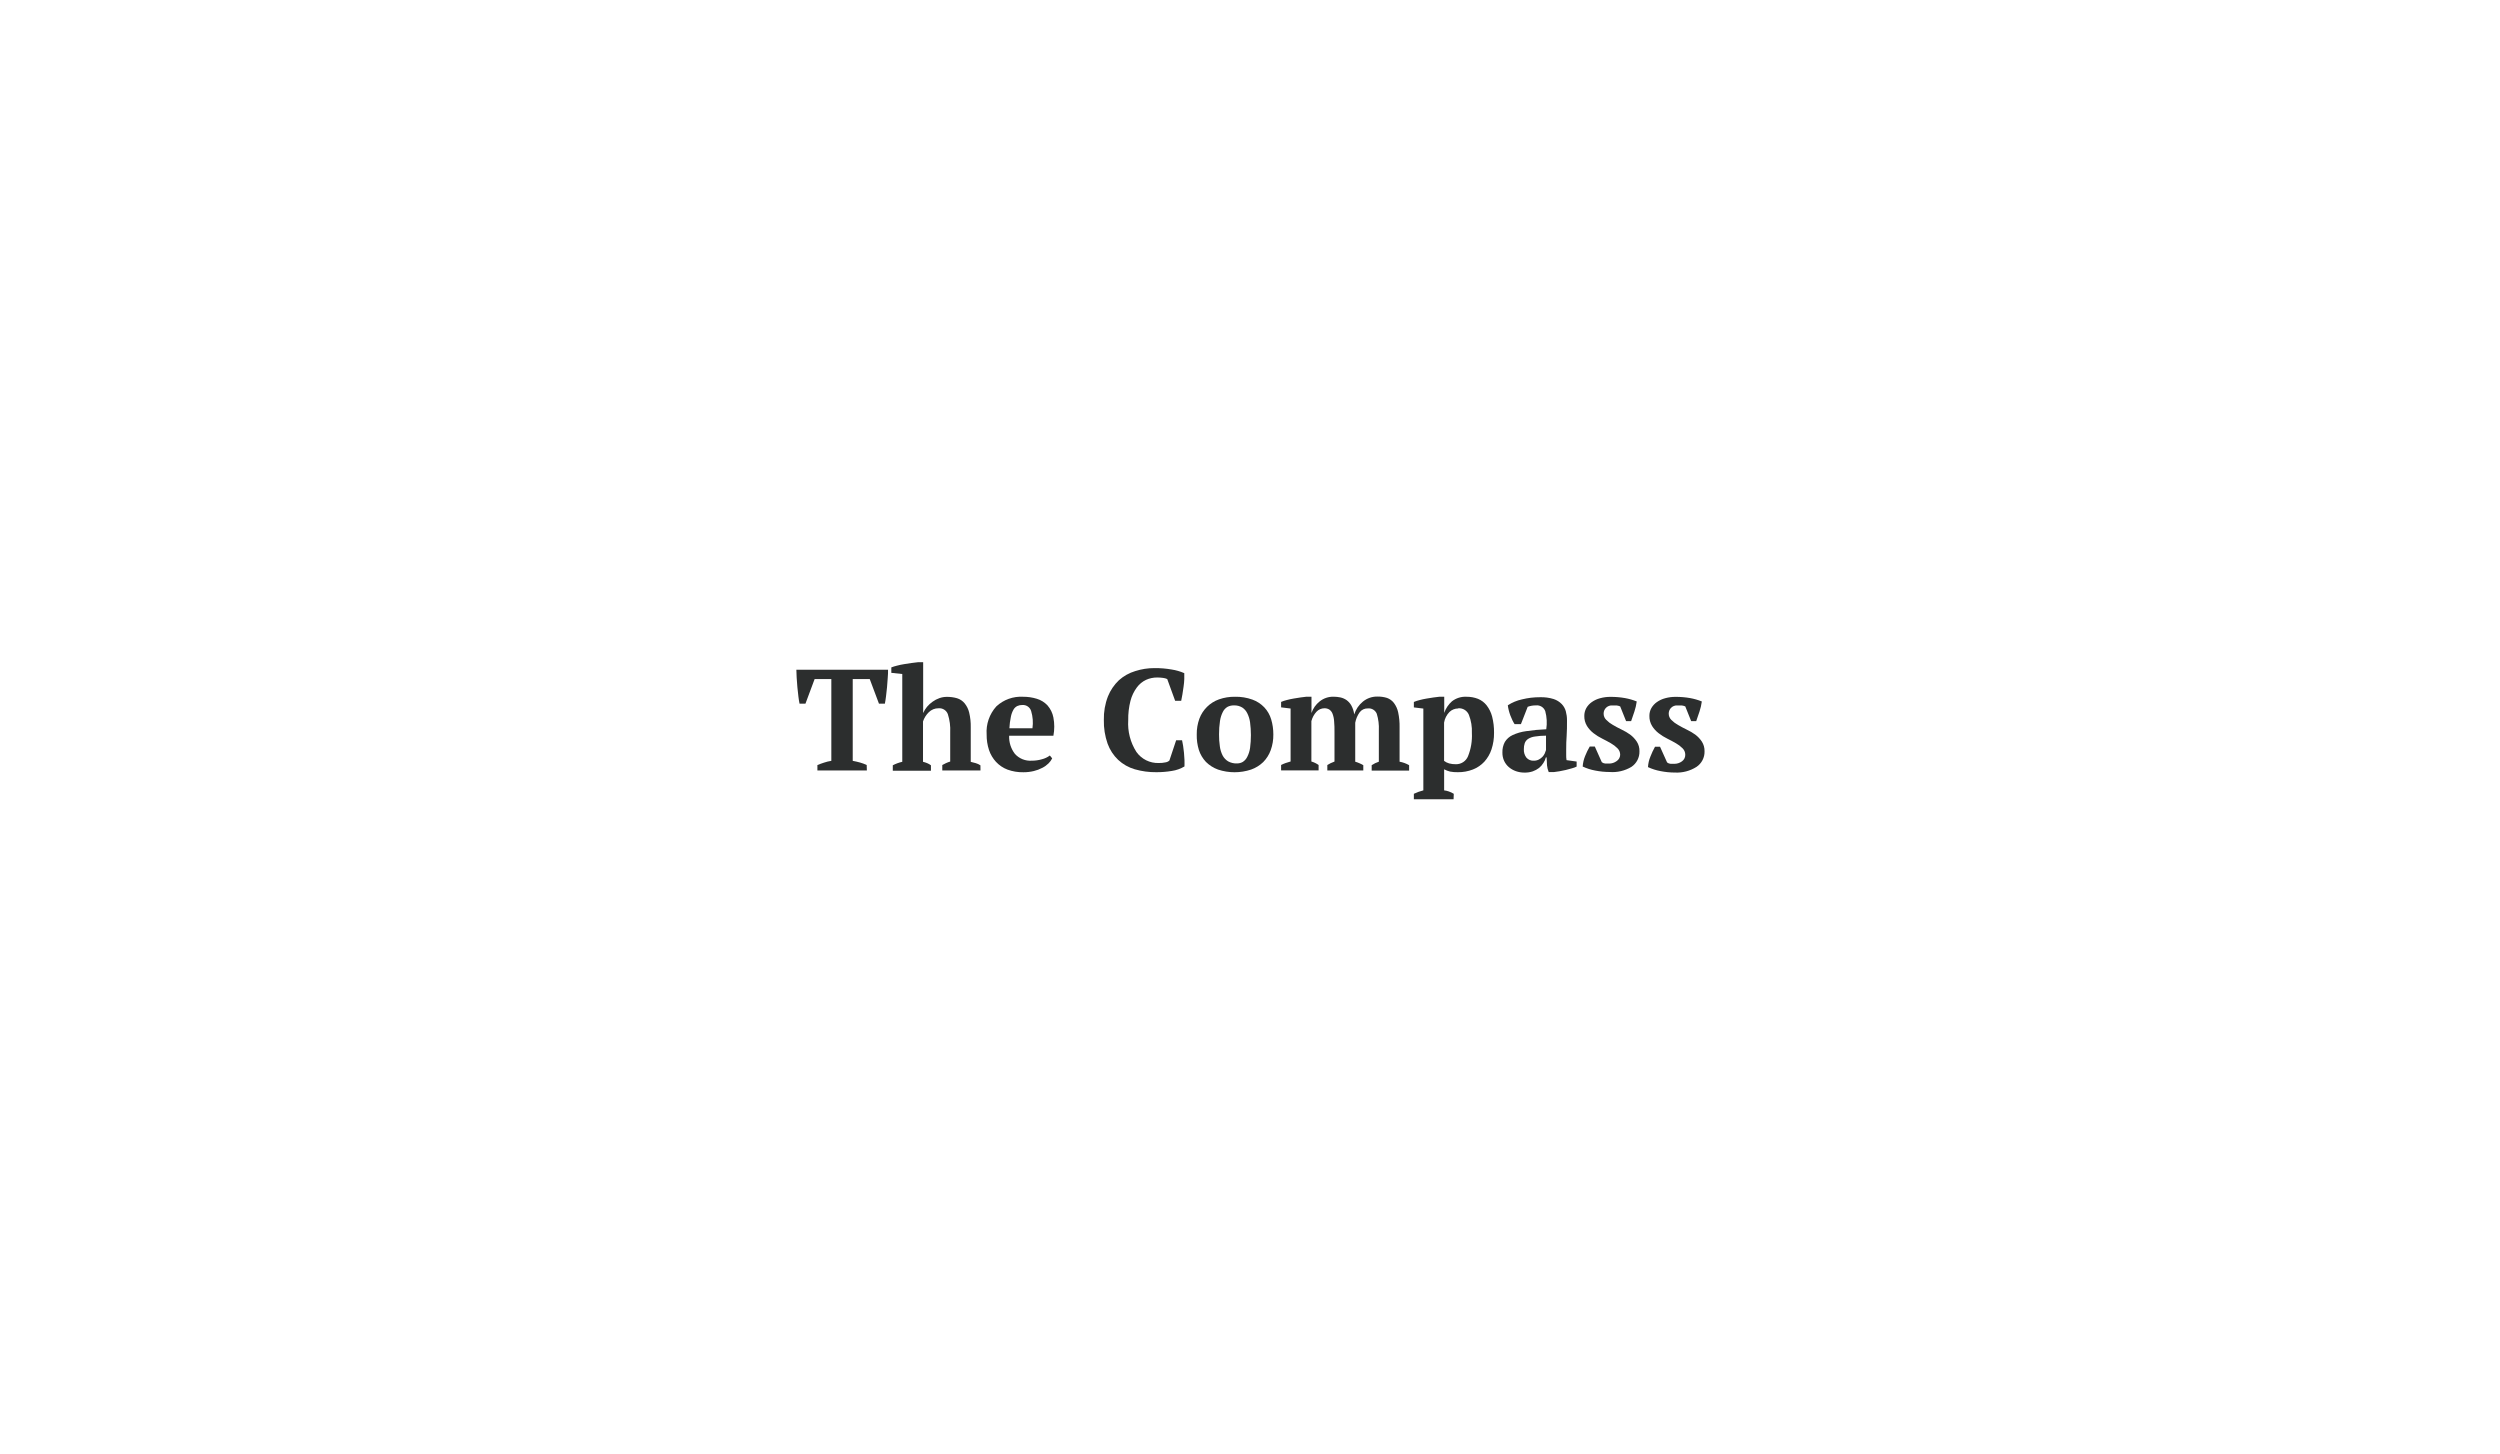
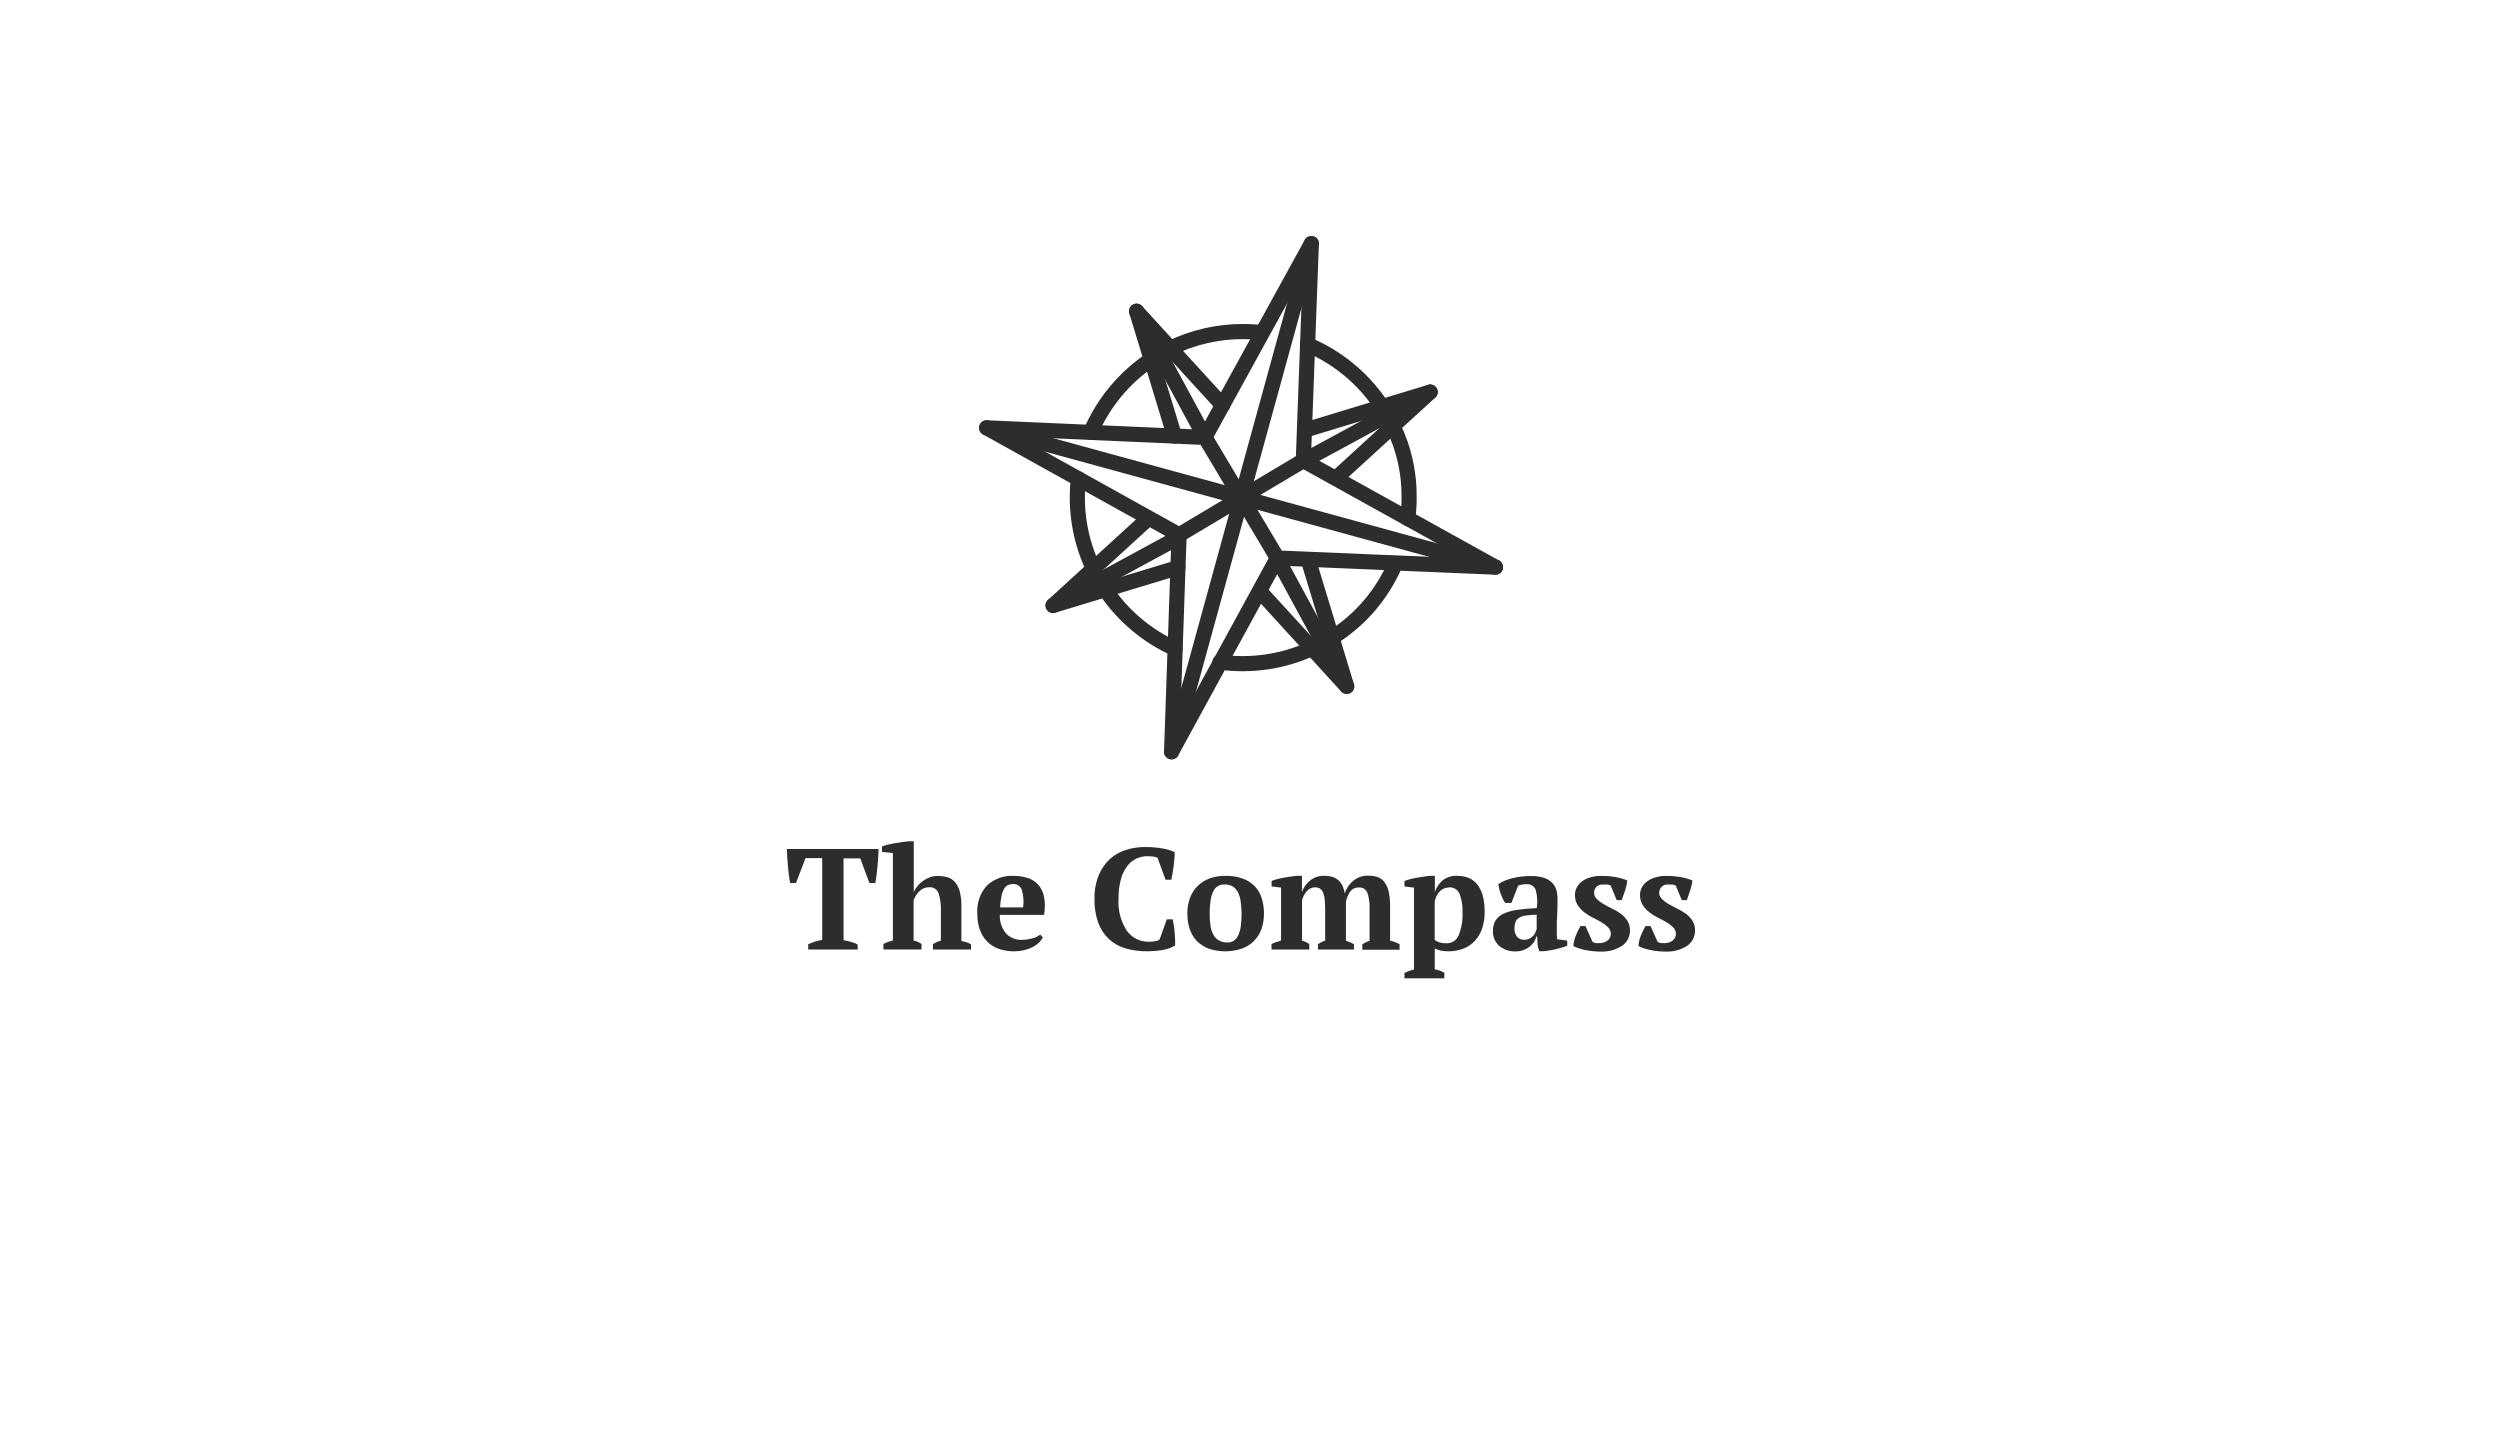
<svg xmlns="http://www.w3.org/2000/svg" viewBox="0 0 495.47 288">
  <defs>
-     <style>.cls-1{fill:#2c2e2e;}</style>
+     <style>.cls-1{fill:#2c2e2e;}.cls-2{fill:none;stroke:#2c2e2e;stroke-linecap:round;stroke-linejoin:round;stroke-width:3px;}</style>
  </defs>
  <g id="Information">
-     <path class="cls-1" d="M171.8,152.7H162v-1.08c.38-.16.81-.31,1.29-.47a8.75,8.75,0,0,1,1.47-.36V134.58h-3.31l-1.82,4.88h-1.17c-.08-.38-.16-.86-.23-1.45s-.14-1.2-.2-1.83-.11-1.25-.14-1.87-.06-1.15-.06-1.58H176c0,.45,0,1-.06,1.59s-.08,1.23-.14,1.86-.13,1.23-.2,1.81-.15,1.07-.23,1.47h-1.17l-1.83-4.88H169v16.21c.5.09,1,.21,1.47.34a7.52,7.52,0,0,1,1.3.49Z" />
-     <path class="cls-1" d="M194.32,152.7h-7.57v-1.08a6.1,6.1,0,0,1,.72-.37,6.33,6.33,0,0,1,.85-.32v-5.78a10.14,10.14,0,0,0-.47-3.62,1.8,1.8,0,0,0-1.84-1.16,2.68,2.68,0,0,0-1.94.79,4.6,4.6,0,0,0-1.14,1.82v8a6,6,0,0,1,.81.26,3.52,3.52,0,0,1,.76.43v1.08h-7.56v-1.08a7.7,7.7,0,0,1,1.88-.69V133.58l-2.17-.23v-1.08a9.27,9.27,0,0,1,1.1-.34q.67-.18,1.41-.3c.5-.09,1-.16,1.49-.23s.93-.12,1.31-.16h1v10.08h0a5.27,5.27,0,0,1,.77-1.25,5.6,5.6,0,0,1,1.1-1,5.13,5.13,0,0,1,1.33-.7,4.39,4.39,0,0,1,1.51-.26,7.1,7.1,0,0,1,2,.27,3.14,3.14,0,0,1,1.5,1,4.58,4.58,0,0,1,.91,1.85,11.37,11.37,0,0,1,.31,2.93v6.83c.33.08.65.16,1,.26a3.22,3.22,0,0,1,.92.43Z" />
-     <path class="cls-1" d="M208.53,150.3a3.7,3.7,0,0,1-.73,1,4.84,4.84,0,0,1-1.23.88,7.17,7.17,0,0,1-1.68.63,8.52,8.52,0,0,1-2.07.24,8.72,8.72,0,0,1-3.14-.52A6.09,6.09,0,0,1,197.4,151a6.57,6.57,0,0,1-1.39-2.35,9.53,9.53,0,0,1-.47-3.08,7.53,7.53,0,0,1,1.92-5.57,7.17,7.17,0,0,1,5.3-1.91,9,9,0,0,1,2.73.4,4.79,4.79,0,0,1,2.11,1.31,5.11,5.11,0,0,1,1.17,2.4,9.61,9.61,0,0,1,0,3.62H200a5.52,5.52,0,0,0,1.15,3.6,4.11,4.11,0,0,0,3.33,1.34,7.18,7.18,0,0,0,2-.28,4.44,4.44,0,0,0,1.59-.75Zm-5.9-10.58a2.26,2.26,0,0,0-1,.2,1.75,1.75,0,0,0-.77.72,4.62,4.62,0,0,0-.52,1.43,14.6,14.6,0,0,0-.29,2.27h4.57a7.92,7.92,0,0,0-.26-3.42A1.7,1.7,0,0,0,202.63,139.72Z" />
-     <path class="cls-1" d="M233.1,146.71h1.17c.07.3.14.67.21,1.1s.12.88.17,1.37.08,1,.1,1.44,0,.9,0,1.28a6.82,6.82,0,0,1-2.5.89,18.26,18.26,0,0,1-3.07.25,14.74,14.74,0,0,1-4.29-.58,8.17,8.17,0,0,1-3.28-1.86,8.39,8.39,0,0,1-2.1-3.22,13.34,13.34,0,0,1-.74-4.69,12.16,12.16,0,0,1,.81-4.67,9.12,9.12,0,0,1,2.18-3.21A8.55,8.55,0,0,1,225,133a12.3,12.3,0,0,1,3.81-.59,18.74,18.74,0,0,1,3.41.28,10.22,10.22,0,0,1,2.49.72c0,.31,0,.7,0,1.17s-.08,1-.14,1.5-.14,1-.23,1.54-.17.93-.24,1.27h-1.2l-1.57-4.31a2.84,2.84,0,0,0-.83-.23,9,9,0,0,0-1.17-.08,5.3,5.3,0,0,0-2.2.47,4.84,4.84,0,0,0-1.82,1.5,7.73,7.73,0,0,0-1.26,2.64,14.46,14.46,0,0,0-.45,3.86,10.44,10.44,0,0,0,1.62,6.28,5.21,5.21,0,0,0,4.43,2.2,5.82,5.82,0,0,0,1.35-.13,1.45,1.45,0,0,0,.76-.36Z" />
-     <path class="cls-1" d="M237.18,145.57a8.82,8.82,0,0,1,.52-3.13,6.46,6.46,0,0,1,3.9-3.84,9.21,9.21,0,0,1,3.17-.51,9.61,9.61,0,0,1,3.44.56,6.17,6.17,0,0,1,2.36,1.54,5.93,5.93,0,0,1,1.36,2.37,10.28,10.28,0,0,1,.43,3,8.73,8.73,0,0,1-.52,3.12,6.47,6.47,0,0,1-1.49,2.36,6.66,6.66,0,0,1-2.4,1.48,10.39,10.39,0,0,1-6.55,0A6.58,6.58,0,0,1,239,151a6.27,6.27,0,0,1-1.4-2.37A9.69,9.69,0,0,1,237.18,145.57Zm4.42,0a15.5,15.5,0,0,0,.16,2.35,5.51,5.51,0,0,0,.55,1.81,3,3,0,0,0,1.09,1.16,3.31,3.31,0,0,0,1.77.41,2.23,2.23,0,0,0,1.14-.3,2.47,2.47,0,0,0,.88-1,5.59,5.59,0,0,0,.56-1.77,19.51,19.51,0,0,0,0-5.06,5.78,5.78,0,0,0-.55-1.8,2.83,2.83,0,0,0-1-1.15,3,3,0,0,0-1.65-.42,2.62,2.62,0,0,0-1.29.3,2.39,2.39,0,0,0-.91,1,5.76,5.76,0,0,0-.56,1.77A17,17,0,0,0,241.6,145.57Z" />
-     <path class="cls-1" d="M270.19,152.7h-7.13v-1.08a7.32,7.32,0,0,1,.64-.36,7,7,0,0,1,.78-.33v-5.69c0-.88,0-1.62-.07-2.23a5,5,0,0,0-.3-1.51,1.77,1.77,0,0,0-.62-.85,1.74,1.74,0,0,0-1-.28,2.16,2.16,0,0,0-1.59.7,4.36,4.36,0,0,0-1,1.85v8a4.85,4.85,0,0,1,1.43.69v1.08H253.9v-1.08a7.26,7.26,0,0,1,.88-.38c.33-.11.66-.22,1-.31v-10.5l-1.88-.23v-1.08a7.34,7.34,0,0,1,1.12-.37c.45-.12.91-.22,1.39-.3s.94-.16,1.38-.22l1.13-.14h1v3.23h0a4.94,4.94,0,0,1,1.61-2.29,4.25,4.25,0,0,1,2.78-.94,6.55,6.55,0,0,1,1.34.14,3.41,3.41,0,0,1,1.22.53,3.31,3.31,0,0,1,.95,1.07,5,5,0,0,1,.57,1.77,5.37,5.37,0,0,1,1.72-2.54,4.44,4.44,0,0,1,2.91-1,6,6,0,0,1,1.87.27,3,3,0,0,1,1.37,1,4.72,4.72,0,0,1,.84,1.86,12.89,12.89,0,0,1,.28,3v6.78a5.91,5.91,0,0,1,1.89.69v1.08h-7.42v-1.08a5.84,5.84,0,0,1,1.42-.69v-6.21a9.59,9.59,0,0,0-.41-3.29,1.72,1.72,0,0,0-1.78-1.06,1.91,1.91,0,0,0-1.62.78,5.23,5.23,0,0,0-.87,2.06v7.72a6.16,6.16,0,0,1,.87.32,5.54,5.54,0,0,1,.73.37Z" />
-     <path class="cls-1" d="M288.08,158.41h-7.87v-1.09a10.2,10.2,0,0,1,1.88-.68V140.43l-1.88-.23v-1.08a7.34,7.34,0,0,1,1.12-.37c.45-.12.91-.22,1.39-.3s.94-.16,1.38-.22l1.13-.14h1v3.2h0a5.34,5.34,0,0,1,1.52-2.29,4.31,4.31,0,0,1,2.9-.91,6.08,6.08,0,0,1,2.27.41,4.18,4.18,0,0,1,1.71,1.29,6.23,6.23,0,0,1,1.09,2.22,12.31,12.31,0,0,1,.38,3.24,10.09,10.09,0,0,1-.5,3.26,6.87,6.87,0,0,1-1.42,2.45,6.18,6.18,0,0,1-2.26,1.54,7.92,7.92,0,0,1-3,.54,7.61,7.61,0,0,1-1.53-.12,5.64,5.64,0,0,1-1.18-.45v4.17a4.27,4.27,0,0,1,.91.21,5,5,0,0,1,1,.47Zm.92-18a2.49,2.49,0,0,0-1.73.69,3.94,3.94,0,0,0-1.07,2.11v7.59a3,3,0,0,0,1,.5,4.85,4.85,0,0,0,1.34.16,2.54,2.54,0,0,0,2.4-1.57,10.85,10.85,0,0,0,.77-4.6,8.87,8.87,0,0,0-.59-3.61A2.12,2.12,0,0,0,289,140.37Z" />
-     <path class="cls-1" d="M310.4,148.56c0,.42,0,.78,0,1.09s0,.63.07,1l2,.28v1a5,5,0,0,1-.93.34c-.39.12-.79.23-1.22.33s-.85.19-1.27.26l-1.11.16h-1a4.59,4.59,0,0,1-.34-1.32c0-.43-.06-1-.08-1.59h-.15a3.4,3.4,0,0,1-.48,1.09,3.91,3.91,0,0,1-.87,1,4.59,4.59,0,0,1-1.24.67,4.75,4.75,0,0,1-1.6.25,5.12,5.12,0,0,1-1.74-.28,4.49,4.49,0,0,1-1.4-.8,3.71,3.71,0,0,1-.94-1.24,3.79,3.79,0,0,1-.34-1.64,4.14,4.14,0,0,1,.48-2.11,3.54,3.54,0,0,1,1.53-1.36,9.11,9.11,0,0,1,2.68-.78,36.7,36.7,0,0,1,4-.38,8.66,8.66,0,0,0-.2-3.59,1.76,1.76,0,0,0-1.85-1.14,4.5,4.5,0,0,0-1.63.28l-1.34,3.43h-1.26a6.36,6.36,0,0,1-.44-.79c-.14-.29-.27-.61-.4-.94a9,9,0,0,1-.31-1,7.61,7.61,0,0,1-.19-1,8.43,8.43,0,0,1,2.8-1.17,14.66,14.66,0,0,1,3.62-.43,8.21,8.21,0,0,1,2.66.36,4,4,0,0,1,1.61,1,3.33,3.33,0,0,1,.81,1.44,6.7,6.7,0,0,1,.23,1.77c0,1.14,0,2.17-.07,3.09S310.4,147.59,310.4,148.56Zm-6.42,2.2a2.09,2.09,0,0,0,1-.23,2.83,2.83,0,0,0,.72-.54,2.48,2.48,0,0,0,.46-.68q.15-.37.24-.66V145.8a14.05,14.05,0,0,0-2.2.17,3.33,3.33,0,0,0-1.34.47,1.74,1.74,0,0,0-.67.83,3.55,3.55,0,0,0-.18,1.21,2.52,2.52,0,0,0,.51,1.68A1.78,1.78,0,0,0,304,150.76Z" />
-     <path class="cls-1" d="M321.1,149.59a1.78,1.78,0,0,0-.53-1.28,6,6,0,0,0-1.31-1c-.53-.31-1.1-.61-1.71-.92a9.73,9.73,0,0,1-1.72-1.07,5.46,5.46,0,0,1-1.31-1.44,3.68,3.68,0,0,1-.53-2,3.18,3.18,0,0,1,.4-1.56,3.71,3.71,0,0,1,1.09-1.18,5.07,5.07,0,0,1,1.64-.76,7.51,7.51,0,0,1,2.07-.27,16.06,16.06,0,0,1,2.86.24,11.76,11.76,0,0,1,2.33.67,10.77,10.77,0,0,1-.46,2c-.22.69-.44,1.33-.65,1.9h-1L321.1,140a2.55,2.55,0,0,0-.72-.19,6.82,6.82,0,0,0-.82,0,1.61,1.61,0,0,0-1.74,1.62,1.69,1.69,0,0,0,.53,1.25,6,6,0,0,0,1.31,1c.52.3,1.09.61,1.71.91a11.12,11.12,0,0,1,1.71,1,5.58,5.58,0,0,1,1.31,1.39,3.32,3.32,0,0,1,.53,1.91,3.59,3.59,0,0,1-1.6,3.1A7.28,7.28,0,0,1,319,153a14.64,14.64,0,0,1-2.82-.28,10.29,10.29,0,0,1-2.51-.8,6.6,6.6,0,0,1,.48-2.08,13.89,13.89,0,0,1,.92-1.89h1l1.39,3.11a1.32,1.32,0,0,0,.7.27,6.4,6.4,0,0,0,.73,0,2.5,2.5,0,0,0,1.51-.49A1.54,1.54,0,0,0,321.1,149.59Z" />
-     <path class="cls-1" d="M334,149.59a1.78,1.78,0,0,0-.53-1.28,6,6,0,0,0-1.31-1c-.53-.31-1.1-.61-1.72-.92a9.65,9.65,0,0,1-1.71-1.07,5.46,5.46,0,0,1-1.31-1.44,3.68,3.68,0,0,1-.53-2,3.07,3.07,0,0,1,.4-1.56,3.71,3.71,0,0,1,1.09-1.18,5.07,5.07,0,0,1,1.64-.76,7.49,7.49,0,0,1,2.06-.27,16.09,16.09,0,0,1,2.87.24,11.76,11.76,0,0,1,2.33.67,10.77,10.77,0,0,1-.46,2c-.23.69-.45,1.33-.65,1.9h-1L334,140a2.55,2.55,0,0,0-.72-.19,6.82,6.82,0,0,0-.82,0,1.6,1.6,0,0,0-1.3.5,1.62,1.62,0,0,0-.44,1.12,1.72,1.72,0,0,0,.52,1.25,6.12,6.12,0,0,0,1.32,1c.52.3,1.09.61,1.71.91a11.12,11.12,0,0,1,1.71,1,5.58,5.58,0,0,1,1.31,1.39,3.4,3.4,0,0,1,.53,1.91,3.59,3.59,0,0,1-1.6,3.1,7.28,7.28,0,0,1-4.28,1.12,14.64,14.64,0,0,1-2.82-.28,10.29,10.29,0,0,1-2.51-.8,6.34,6.34,0,0,1,.48-2.08A15.19,15.19,0,0,1,328,148h1l1.4,3.11a1.29,1.29,0,0,0,.7.27,6.4,6.4,0,0,0,.73,0,2.5,2.5,0,0,0,1.51-.49A1.54,1.54,0,0,0,334,149.59Z" />
+     <path class="cls-1" d="M170,188.19h-9.82v-1.08c.38-.16.81-.31,1.3-.48a8.27,8.27,0,0,1,1.47-.35V170.07h-3.31L157.76,175h-1.17c-.08-.38-.15-.87-.23-1.46s-.14-1.19-.2-1.82-.1-1.25-.14-1.87-.06-1.15-.06-1.59h18.15c0,.46,0,1-.06,1.6s-.08,1.23-.14,1.86-.12,1.23-.2,1.81-.15,1.07-.23,1.47h-1.17l-1.82-4.88h-3.31v16.21c.49.09,1,.21,1.47.34a7.33,7.33,0,0,1,1.3.49Z" />
+     <path class="cls-1" d="M192.46,188.19H184.9v-1.08a8,8,0,0,1,.71-.38,6.05,6.05,0,0,1,.86-.31v-5.78A10.37,10.37,0,0,0,186,177a1.81,1.81,0,0,0-1.84-1.16,2.66,2.66,0,0,0-1.95.79,4.53,4.53,0,0,0-1.14,1.82v7.95a6.12,6.12,0,0,1,.82.26,3.09,3.09,0,0,1,.75.43v1.08h-7.56v-1.08a7.7,7.7,0,0,1,1.88-.69V169.07l-2.16-.23v-1.08a7.54,7.54,0,0,1,1.09-.34,14.2,14.2,0,0,1,1.42-.3c.49-.09,1-.17,1.48-.23l1.31-.16h1V176.8h0a5.42,5.42,0,0,1,.77-1.24,5.9,5.9,0,0,1,1.1-1,5.13,5.13,0,0,1,1.33-.7,4.21,4.21,0,0,1,1.51-.26,7.1,7.1,0,0,1,2,.27,3.14,3.14,0,0,1,1.5,1,4.6,4.6,0,0,1,.91,1.84,11.43,11.43,0,0,1,.32,2.93v6.84c.32.08.64.16,1,.26a3,3,0,0,1,.91.43Z" />
+     <path class="cls-1" d="M206.67,185.79a3.64,3.64,0,0,1-.73,1,5,5,0,0,1-1.22.88,7.44,7.44,0,0,1-1.69.63,9.35,9.35,0,0,1-5.21-.29,6,6,0,0,1-2.28-1.51,6.41,6.41,0,0,1-1.38-2.35,9.31,9.31,0,0,1-.47-3.08,7.53,7.53,0,0,1,1.91-5.57,7.18,7.18,0,0,1,5.31-1.91,8.9,8.9,0,0,1,2.72.4,4.73,4.73,0,0,1,2.11,1.31,5.11,5.11,0,0,1,1.17,2.4,9.4,9.4,0,0,1,0,3.62h-8.76a5.49,5.49,0,0,0,1.16,3.6,4.09,4.09,0,0,0,3.32,1.34,7.15,7.15,0,0,0,1.95-.29,4.36,4.36,0,0,0,1.59-.74Zm-5.89-10.58a2.31,2.31,0,0,0-1,.2,1.81,1.81,0,0,0-.77.72,4.89,4.89,0,0,0-.52,1.43,14.74,14.74,0,0,0-.28,2.27h4.56a8.15,8.15,0,0,0-.25-3.43A1.72,1.72,0,0,0,200.78,175.21Z" />
+     <path class="cls-1" d="M231.24,182.2h1.17c.07.3.15.67.21,1.1s.13.88.17,1.37.08,1,.1,1.44,0,.9,0,1.28a7,7,0,0,1-2.49.89,18.35,18.35,0,0,1-3.07.25,14.81,14.81,0,0,1-4.3-.58,8.17,8.17,0,0,1-3.28-1.86,8.5,8.5,0,0,1-2.1-3.22,13.4,13.4,0,0,1-.74-4.7,12,12,0,0,1,.82-4.66,9,9,0,0,1,2.18-3.21,8.44,8.44,0,0,1,3.18-1.84,12.35,12.35,0,0,1,3.81-.59,19.65,19.65,0,0,1,3.41.27,10.28,10.28,0,0,1,2.5.73c0,.31,0,.7-.05,1.17s-.07,1-.14,1.5-.14,1-.23,1.54-.16.93-.24,1.27H231L229.41,170a2.76,2.76,0,0,0-.82-.23,9.23,9.23,0,0,0-1.18-.08,5.07,5.07,0,0,0-2.19.47,4.79,4.79,0,0,0-1.83,1.5,7.54,7.54,0,0,0-1.25,2.64,14,14,0,0,0-.46,3.86,10.37,10.37,0,0,0,1.63,6.28,5.21,5.21,0,0,0,4.42,2.2,6.43,6.43,0,0,0,1.35-.13,1.45,1.45,0,0,0,.76-.36Z" />
+     <path class="cls-1" d="M235.32,181.06a8.56,8.56,0,0,1,.53-3.13,6.39,6.39,0,0,1,1.51-2.35,6.68,6.68,0,0,1,2.38-1.49,9.21,9.21,0,0,1,3.17-.51,9.57,9.57,0,0,1,3.44.56,6.29,6.29,0,0,1,2.37,1.54,5.91,5.91,0,0,1,1.35,2.37,10,10,0,0,1,.43,3,9,9,0,0,1-.51,3.12,6.33,6.33,0,0,1-3.9,3.84,10.39,10.39,0,0,1-6.55,0,6.6,6.6,0,0,1-2.37-1.55,6.13,6.13,0,0,1-1.39-2.36A9.45,9.45,0,0,1,235.32,181.06Zm4.42,0a15.5,15.5,0,0,0,.16,2.35,5.28,5.28,0,0,0,.56,1.81,2.88,2.88,0,0,0,1.08,1.16,3.46,3.46,0,0,0,1.77.41,2.21,2.21,0,0,0,1.14-.3,2.4,2.4,0,0,0,.88-1,5.51,5.51,0,0,0,.56-1.77,18.4,18.4,0,0,0,0-5.06,5.7,5.7,0,0,0-.54-1.8,3,3,0,0,0-1-1.16,3.12,3.12,0,0,0-1.66-.41,2.6,2.6,0,0,0-1.28.3,2.4,2.4,0,0,0-.92,1,5.78,5.78,0,0,0-.55,1.77A15.8,15.8,0,0,0,239.74,181.06Z" />
+     <path class="cls-1" d="M268.33,188.19H261.2v-1.08a7.32,7.32,0,0,1,.64-.36,4.36,4.36,0,0,1,.79-.33v-5.69c0-.88,0-1.63-.07-2.24a5.5,5.5,0,0,0-.3-1.5,1.93,1.93,0,0,0-.63-.86,1.81,1.81,0,0,0-1-.27,2.13,2.13,0,0,0-1.58.7,4.27,4.27,0,0,0-1,1.85v8a4.73,4.73,0,0,1,1.43.69v1.08H252v-1.08a7.44,7.44,0,0,1,.89-.38c.32-.11.65-.22,1-.31v-10.5l-1.88-.23v-1.08a6.24,6.24,0,0,1,1.13-.37q.68-.18,1.38-.3c.48-.09.94-.16,1.39-.22l1.12-.14h1v3.22h0a5,5,0,0,1,1.61-2.28,4.26,4.26,0,0,1,2.79-.94,6.7,6.7,0,0,1,1.34.14,3.26,3.26,0,0,1,2.17,1.6,5.42,5.42,0,0,1,.57,1.77,5.28,5.28,0,0,1,1.71-2.54,4.46,4.46,0,0,1,2.91-1,5.94,5.94,0,0,1,1.87.27,2.91,2.91,0,0,1,1.37,1,4.72,4.72,0,0,1,.84,1.86,12.82,12.82,0,0,1,.29,3v6.78a5.72,5.72,0,0,1,1.88.69v1.08H270v-1.08a5.91,5.91,0,0,1,1.43-.69v-6.21a9.54,9.54,0,0,0-.42-3.29,1.71,1.71,0,0,0-1.78-1.06,1.91,1.91,0,0,0-1.61.77,5.36,5.36,0,0,0-.87,2.06v7.73a7.29,7.29,0,0,1,.87.31,7,7,0,0,1,.72.38Z" />
+     <path class="cls-1" d="M286.23,193.9h-7.88v-1.09a10.47,10.47,0,0,1,1.88-.68V175.92l-1.88-.23v-1.08a6.24,6.24,0,0,1,1.13-.37c.44-.12.91-.22,1.38-.3s.94-.16,1.39-.22l1.12-.14h1v3.2h0a5.27,5.27,0,0,1,1.53-2.29,4.23,4.23,0,0,1,2.89-.91,6,6,0,0,1,2.27.41,4.18,4.18,0,0,1,1.71,1.29,6.23,6.23,0,0,1,1.09,2.22,11.91,11.91,0,0,1,.38,3.24,10,10,0,0,1-.49,3.25,6.85,6.85,0,0,1-1.43,2.46,6.18,6.18,0,0,1-2.26,1.54,7.88,7.88,0,0,1-3,.54,6.79,6.79,0,0,1-1.52-.13,5.13,5.13,0,0,1-1.19-.44v4.16a4.39,4.39,0,0,1,.92.22,5,5,0,0,1,1,.47Zm.91-18a2.5,2.5,0,0,0-1.73.69,3.9,3.9,0,0,0-1.07,2.11v7.59a3.32,3.32,0,0,0,1,.5,4.91,4.91,0,0,0,1.34.16,2.53,2.53,0,0,0,2.4-1.57,10.85,10.85,0,0,0,.77-4.6,8.9,8.9,0,0,0-.58-3.61A2.12,2.12,0,0,0,287.14,175.86Z" />
+     <path class="cls-1" d="M308.54,184.05c0,.42,0,.78,0,1.09a8.68,8.68,0,0,0,.07,1l2,.28v1a5.88,5.88,0,0,1-.93.34q-.59.18-1.23.33c-.43.11-.85.19-1.27.26l-1.11.16h-1a4,4,0,0,1-.34-1.32c0-.43-.07-1-.09-1.6h-.14a3.71,3.71,0,0,1-.49,1.1,3.87,3.87,0,0,1-.87.94,4.46,4.46,0,0,1-1.24.68,4.75,4.75,0,0,1-1.6.25,5.12,5.12,0,0,1-1.74-.28,4.49,4.49,0,0,1-1.4-.8,3.71,3.71,0,0,1-.94-1.24,3.82,3.82,0,0,1-.34-1.64,4.11,4.11,0,0,1,.49-2.12,3.55,3.55,0,0,1,1.52-1.35,9.5,9.5,0,0,1,2.68-.79,40,40,0,0,1,4-.37,8.62,8.62,0,0,0-.21-3.59,1.76,1.76,0,0,0-1.85-1.14,4.54,4.54,0,0,0-1.63.28l-1.34,3.43H298.3a6.35,6.35,0,0,1-.45-.79c-.14-.29-.27-.61-.39-.94a9.1,9.1,0,0,1-.32-1,7.84,7.84,0,0,1-.18-1,8.37,8.37,0,0,1,2.79-1.17,14.68,14.68,0,0,1,3.63-.43,8.19,8.19,0,0,1,2.65.36,3.85,3.85,0,0,1,1.61,1,3.45,3.45,0,0,1,.82,1.44,6.71,6.71,0,0,1,.22,1.77c0,1.14,0,2.17-.07,3.09S308.54,183.08,308.54,184.05Zm-6.42,2.2a2.21,2.21,0,0,0,1-.23,2.88,2.88,0,0,0,.73-.54,2.34,2.34,0,0,0,.45-.69,5.61,5.61,0,0,0,.25-.65v-2.86a16.86,16.86,0,0,0-2.2.17,3.42,3.42,0,0,0-1.34.48,1.65,1.65,0,0,0-.67.82,3.4,3.4,0,0,0-.19,1.22,2.52,2.52,0,0,0,.51,1.68A1.79,1.79,0,0,0,302.12,186.25Z" />
+     <path class="cls-1" d="M319.24,185.08a1.78,1.78,0,0,0-.53-1.29,6,6,0,0,0-1.31-1c-.52-.31-1.09-.61-1.71-.92a9.3,9.3,0,0,1-1.71-1.07,5.83,5.83,0,0,1-1.32-1.44,3.7,3.7,0,0,1-.52-2,3.07,3.07,0,0,1,.4-1.56,3.47,3.47,0,0,1,1.08-1.18,5.17,5.17,0,0,1,1.64-.76,7.62,7.62,0,0,1,2.07-.27,16.17,16.17,0,0,1,2.87.24,11,11,0,0,1,2.32.67,10.7,10.7,0,0,1-.45,2q-.35,1-.66,1.89h-1l-1.2-2.91a2.85,2.85,0,0,0-.71-.18,7.1,7.1,0,0,0-.83,0,1.63,1.63,0,0,0-1.3.5,1.65,1.65,0,0,0-.44,1.12,1.7,1.7,0,0,0,.53,1.24,6.32,6.32,0,0,0,1.31,1c.52.3,1.09.61,1.71.91a11.12,11.12,0,0,1,1.71,1,5.28,5.28,0,0,1,1.32,1.39,3.4,3.4,0,0,1,.53,1.91,3.62,3.62,0,0,1-1.6,3.1,7.31,7.31,0,0,1-4.28,1.12,14.67,14.67,0,0,1-2.83-.28,10.29,10.29,0,0,1-2.51-.8,6.47,6.47,0,0,1,.49-2.09,14.34,14.34,0,0,1,.91-1.88h1l1.4,3.11a1.47,1.47,0,0,0,.7.27,6.23,6.23,0,0,0,.72,0,2.6,2.6,0,0,0,1.52-.49A1.56,1.56,0,0,0,319.24,185.08Z" />
+     <path class="cls-1" d="M332.14,185.08a1.82,1.82,0,0,0-.53-1.29,6,6,0,0,0-1.31-1c-.52-.31-1.09-.61-1.71-.92a9.73,9.73,0,0,1-1.72-1.07,5.78,5.78,0,0,1-1.31-1.44,3.71,3.71,0,0,1-.53-2,3.18,3.18,0,0,1,.4-1.56,3.61,3.61,0,0,1,1.09-1.18,5.07,5.07,0,0,1,1.64-.76,7.62,7.62,0,0,1,2.07-.27,16.25,16.25,0,0,1,2.87.24,11.2,11.2,0,0,1,2.32.67,10.77,10.77,0,0,1-.46,2c-.22.69-.44,1.32-.65,1.89h-1l-1.2-2.91a3,3,0,0,0-.71-.18,7.1,7.1,0,0,0-.83,0,1.63,1.63,0,0,0-1.3.5,1.68,1.68,0,0,0,.09,2.36,6.07,6.07,0,0,0,1.31,1c.52.3,1.09.61,1.71.91a11.12,11.12,0,0,1,1.71,1,5.45,5.45,0,0,1,1.32,1.39,3.39,3.39,0,0,1,.52,1.91,3.61,3.61,0,0,1-1.59,3.1,7.33,7.33,0,0,1-4.28,1.12,14.67,14.67,0,0,1-2.83-.28,10.29,10.29,0,0,1-2.51-.8,6.72,6.72,0,0,1,.48-2.09,14.33,14.33,0,0,1,.92-1.88h1l1.4,3.11a1.43,1.43,0,0,0,.69.27,6.4,6.4,0,0,0,.73,0,2.57,2.57,0,0,0,1.51-.49A1.54,1.54,0,0,0,332.14,185.08Z" />
+     <path class="cls-2" d="M259.89,128.57a32.78,32.78,0,0,1-18.11,2.65" />
+     <polyline class="cls-2" points="253.02 110.85 232.19 149 233.68 106" />
+     <polyline class="cls-2" points="238.79 86.67 259.89 48.28 258.3 91.28" />
+     <line class="cls-2" x1="232.19" y1="148.99" x2="259.89" y2="48.28" />
+     <polygon class="cls-2" points="238.82 86.69 245.94 98.64 258.3 91.28 296.38 112.4 253.16 110.59 246.04 98.64 233.68 106 195.54 84.79 238.82 86.69" />
+     <polyline class="cls-2" points="232.77 86.42 225.25 61.68 242.29 80.32" />
+     <line class="cls-2" x1="225.26" y1="61.68" x2="238.82" y2="86.69" />
+     <polyline class="cls-2" points="258.71 85.22 283.44 77.7 264.81 94.73" />
+     <line class="cls-2" x1="283.45" y1="77.7" x2="258.44" y2="91.27" />
+     <polyline class="cls-2" points="259.38 111.29 266.9 136.02 249.87 117.39" />
+     <line class="cls-2" x1="266.9" y1="136.02" x2="253.33" y2="111.02" />
+     <polyline class="cls-2" points="233.44 112.49 208.71 120 227.34 102.97" />
+     <line class="cls-2" x1="208.71" y1="120" x2="233.71" y2="106.44" />
+     <path class="cls-2" d="M216.15,85.69a33.1,33.1,0,0,1,12-14.45" />
+     <path class="cls-2" d="M216.72,112.75a32.85,32.85,0,0,1-3-17.85" />
+     <path class="cls-2" d="M232.88,128.57a33,33,0,0,1-13.82-11.71" />
+     <path class="cls-2" d="M276.56,111.68A32.11,32.11,0,0,1,264,126.38" />
+     <path class="cls-2" d="M276.16,84.62a31.42,31.42,0,0,1,3.11,14,33.55,33.55,0,0,1-.26,4.16" />
+     <path class="cls-2" d="M259.14,68.29a33,33,0,0,1,14.5,11.91" />
+     <path class="cls-2" d="M232,69a32.7,32.7,0,0,1,14.35-3.29,31.29,31.29,0,0,1,3.37.17" />
+     <line class="cls-2" x1="195.54" y1="84.79" x2="296.38" y2="112.4" />
  </g>
</svg>
